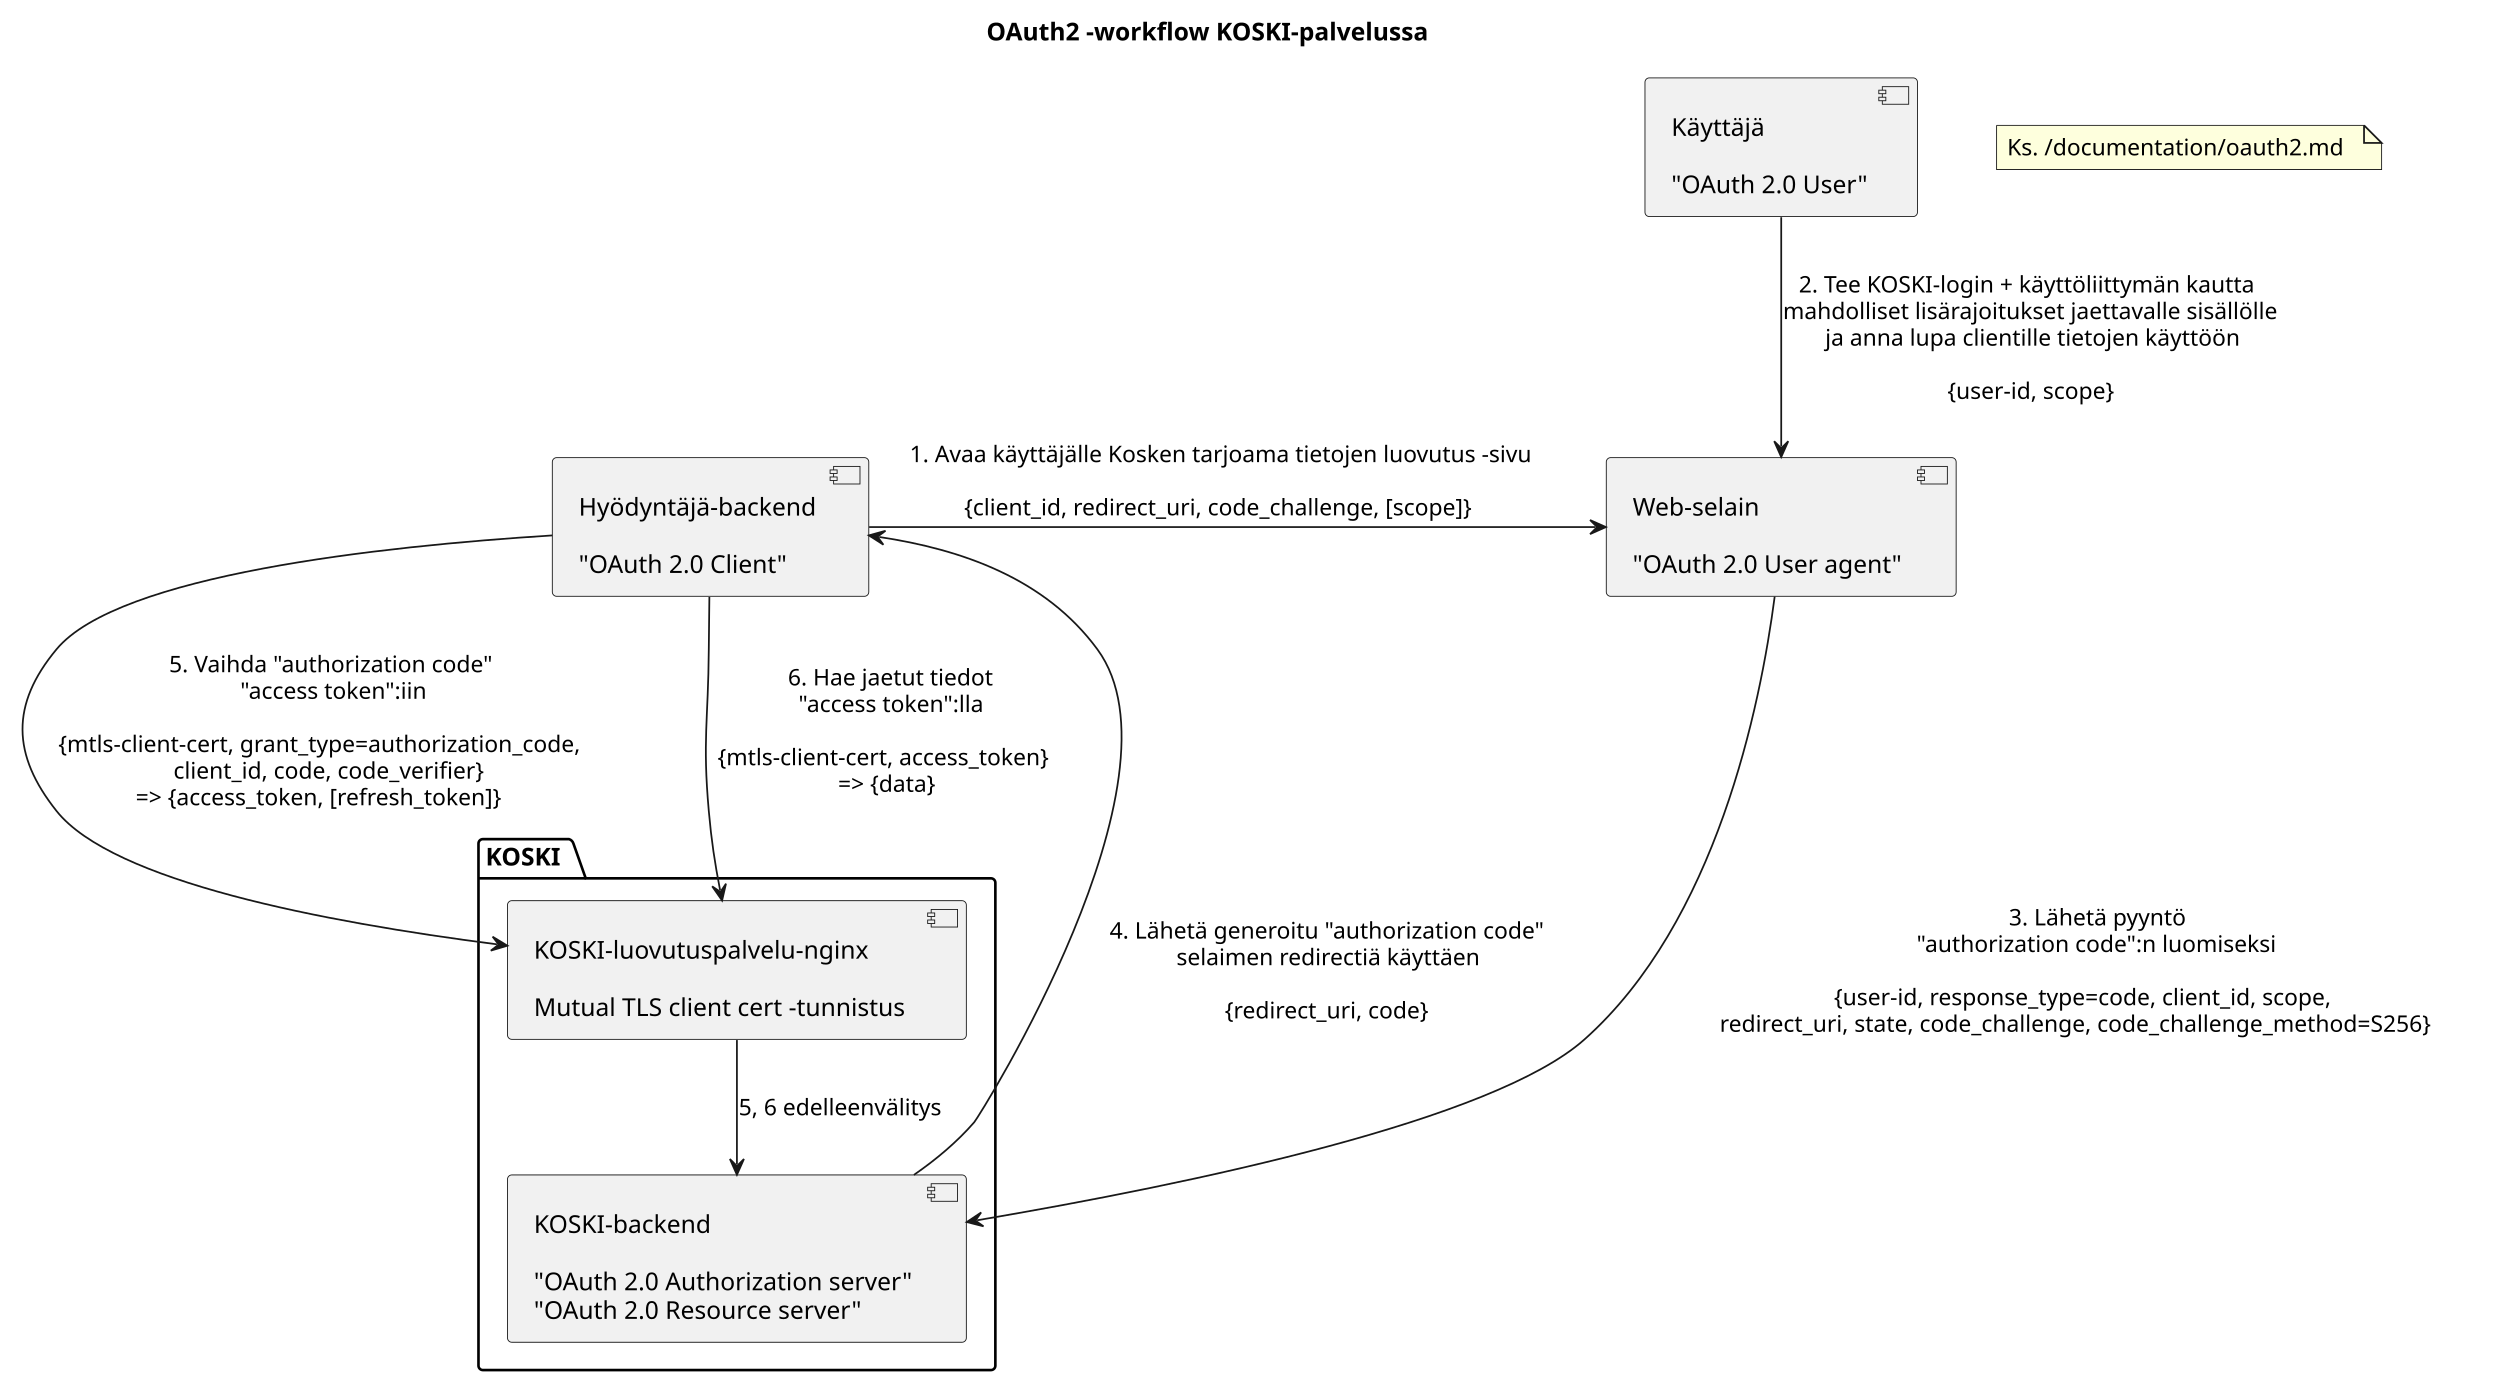
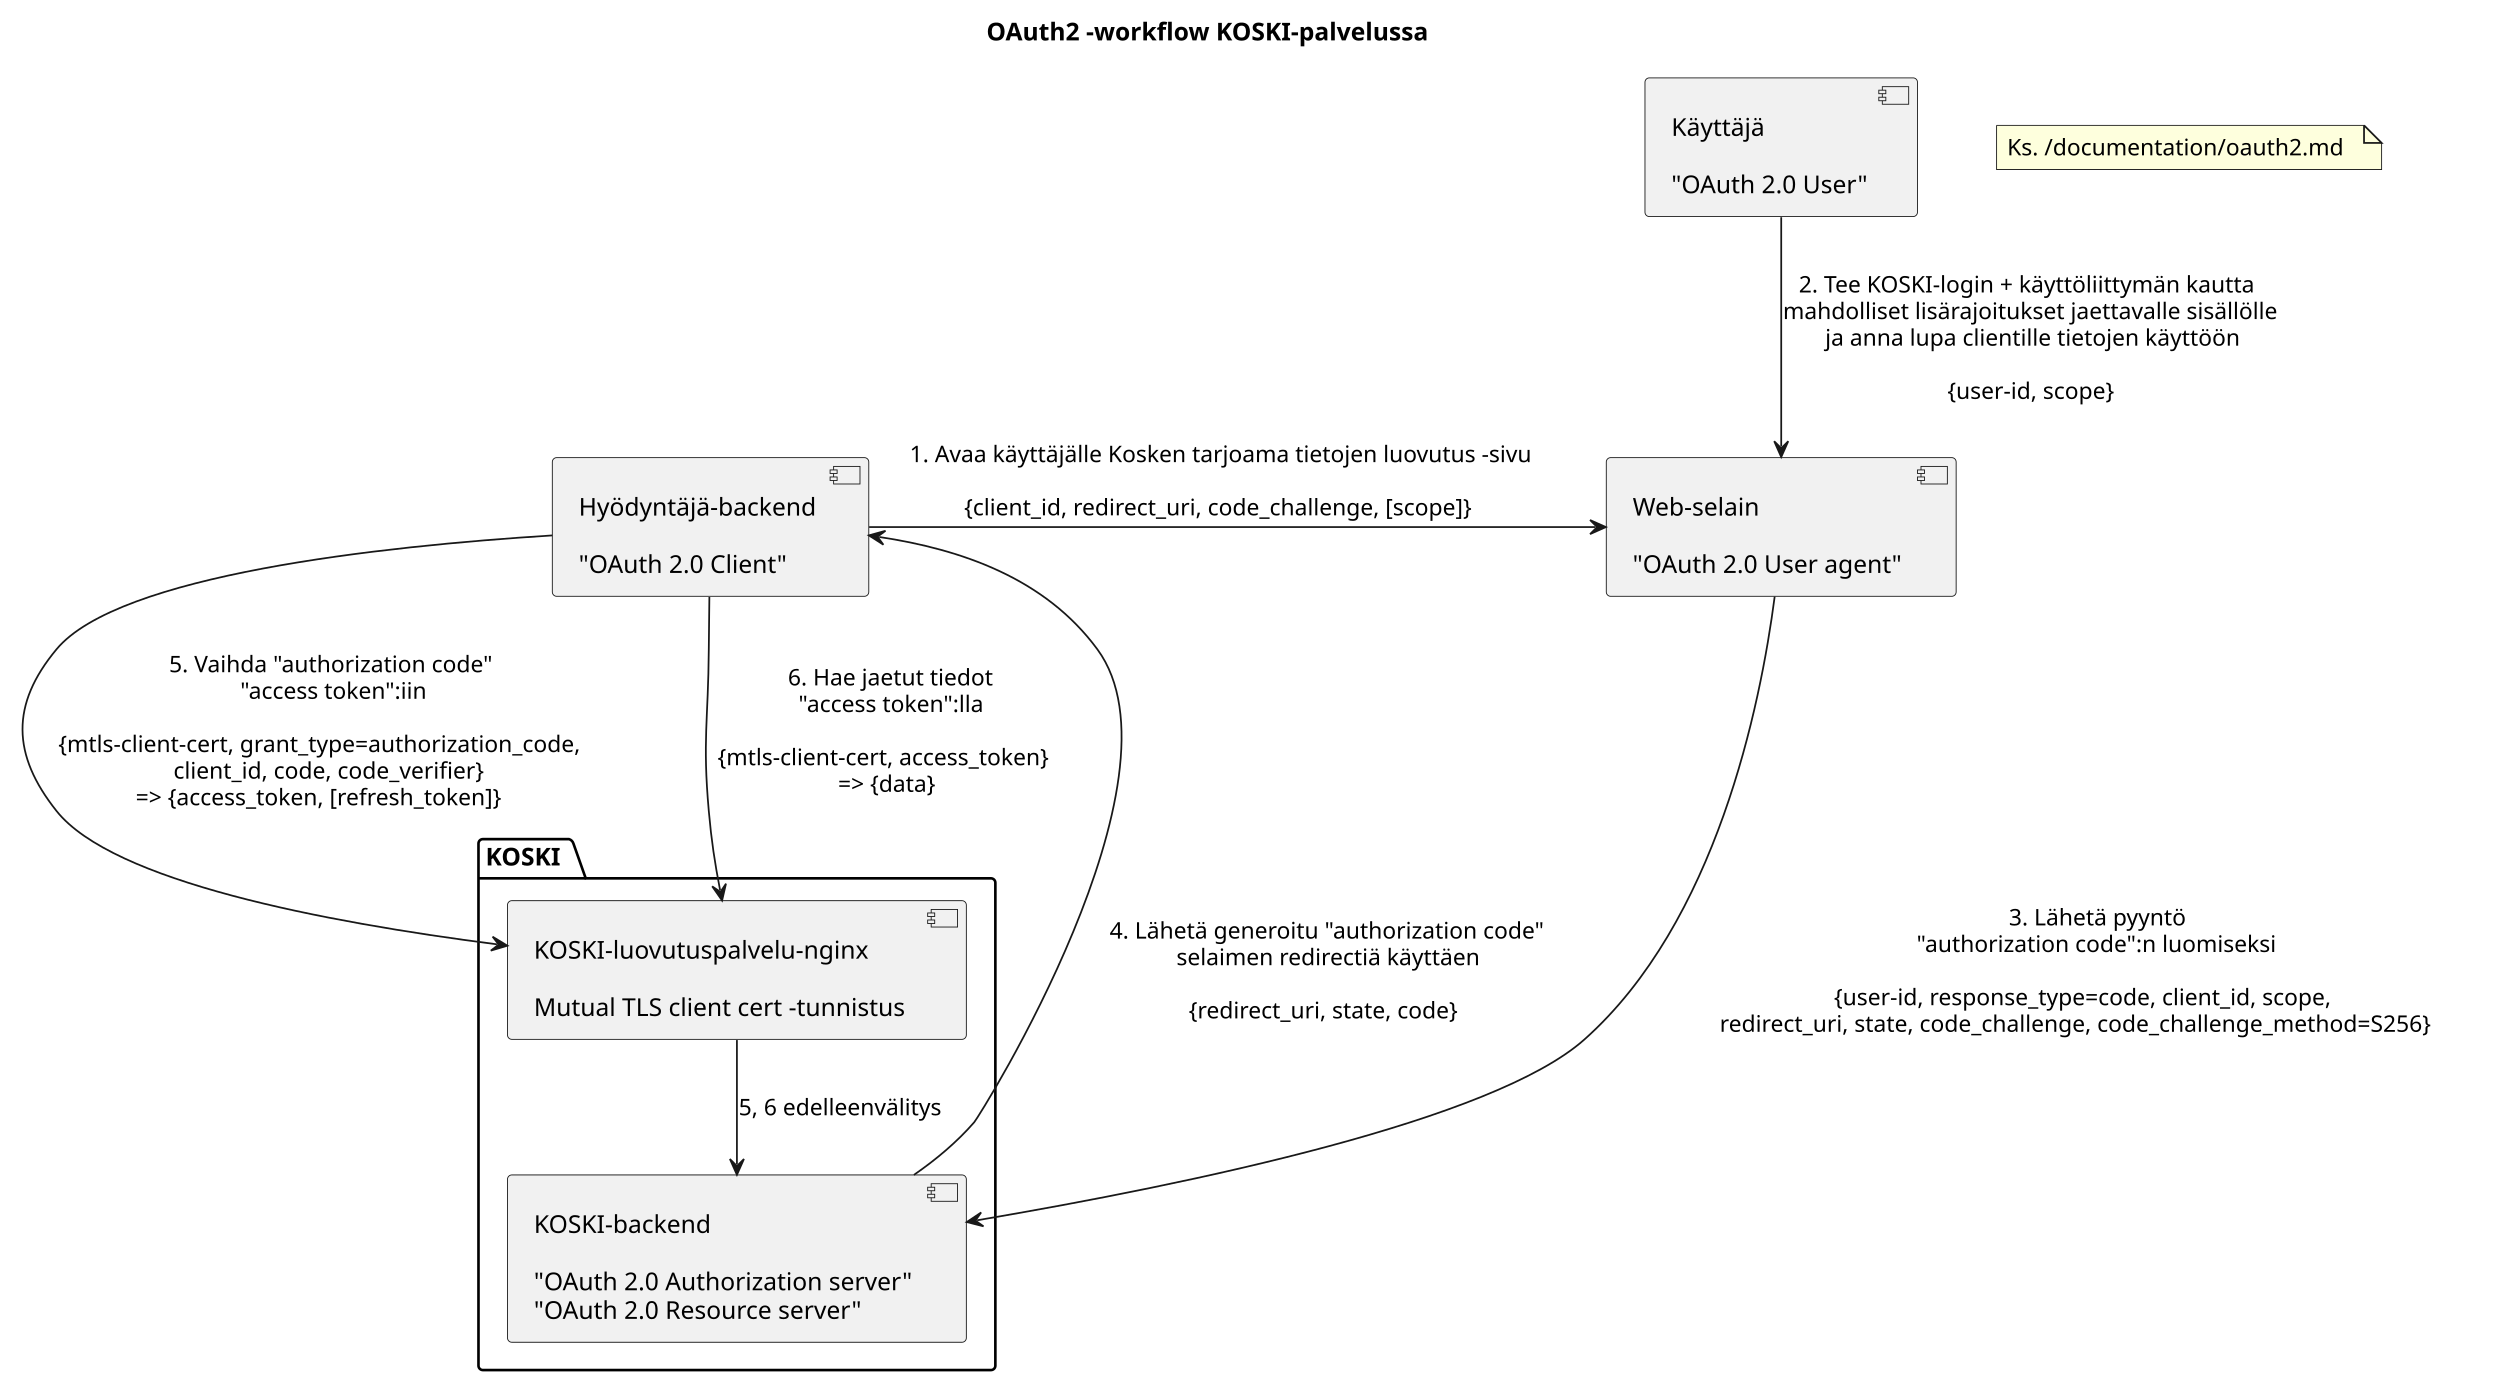
<svg xmlns="http://www.w3.org/2000/svg" contentStyleType="text/css" height="786px" preserveAspectRatio="none" style="width:1422px;height:786px;background:#FFFFFF;" version="1.1" viewBox="0 0 1422 786" width="1422px" zoomAndPan="magnify">
  <defs />
  <g>
    <text fill="#000000" font-family="sans-serif" font-size="14" font-weight="bold" lengthAdjust="spacing" textLength="286" x="561.08" y="22.995">OAuth2 -workflow KOSKI-palvelussa</text>
    <g id="cluster_KOSKI">
      <path d="M274.66,477.297 L323.66,477.297 A3.75,3.75 0 0 1 326.16,479.797 L333.16,499.594 L563.66,499.594 A2.5,2.5 0 0 1 566.16,502.094 L566.16,776.797 A2.5,2.5 0 0 1 563.66,779.297 L274.66,779.297 A2.5,2.5 0 0 1 272.16,776.797 L272.16,479.797 A2.5,2.5 0 0 1 274.66,477.297 " fill="none" style="stroke:#000000;stroke-width:1.5;" />
      <line style="stroke:#000000;stroke-width:1.5;" x1="272.16" x2="333.16" y1="499.594" y2="499.594" />
      <text fill="#000000" font-family="sans-serif" font-size="14" font-weight="bold" lengthAdjust="spacing" textLength="48" x="276.16" y="492.292">KOSKI</text>
    </g>
    <g id="elem_koski_backend">
      <rect fill="#F1F1F1" height="95.188" rx="2.5" ry="2.5" style="stroke:#181818;stroke-width:0.5;" width="261" x="288.66" y="668.297" />
      <rect fill="#F1F1F1" height="10" style="stroke:#181818;stroke-width:0.5;" width="15" x="529.66" y="673.297" />
      <rect fill="#F1F1F1" height="2" style="stroke:#181818;stroke-width:0.5;" width="4" x="527.66" y="675.297" />
      <rect fill="#F1F1F1" height="2" style="stroke:#181818;stroke-width:0.5;" width="4" x="527.66" y="679.297" />
      <text fill="#000000" font-family="sans-serif" font-size="14" lengthAdjust="spacing" textLength="106" x="303.66" y="701.292">KOSKI-backend</text>
      <text fill="#000000" font-family="sans-serif" font-size="14" lengthAdjust="spacing" textLength="4" x="303.66" y="717.589"> </text>
      <text fill="#000000" font-family="sans-serif" font-size="14" lengthAdjust="spacing" textLength="221" x="303.66" y="733.886">"OAuth 2.0 Authorization server"</text>
      <text fill="#000000" font-family="sans-serif" font-size="14" lengthAdjust="spacing" textLength="201" x="303.66" y="750.183">"OAuth 2.0  Resource server"</text>
    </g>
    <g id="elem_luovutuspalvelu">
      <rect fill="#F1F1F1" height="78.891" rx="2.5" ry="2.5" style="stroke:#181818;stroke-width:0.5;" width="261" x="288.66" y="512.297" />
      <rect fill="#F1F1F1" height="10" style="stroke:#181818;stroke-width:0.5;" width="15" x="529.66" y="517.297" />
      <rect fill="#F1F1F1" height="2" style="stroke:#181818;stroke-width:0.5;" width="4" x="527.66" y="519.297" />
      <rect fill="#F1F1F1" height="2" style="stroke:#181818;stroke-width:0.5;" width="4" x="527.66" y="523.297" />
      <text fill="#000000" font-family="sans-serif" font-size="14" lengthAdjust="spacing" textLength="195" x="303.66" y="545.292">KOSKI-luovutuspalvelu-nginx</text>
      <text fill="#000000" font-family="sans-serif" font-size="14" lengthAdjust="spacing" textLength="4" x="303.66" y="561.589"> </text>
      <text fill="#000000" font-family="sans-serif" font-size="14" lengthAdjust="spacing" textLength="221" x="303.66" y="577.886">Mutual TLS client cert -tunnistus</text>
    </g>
    <g id="elem_intro">
      <path d="M1135.66,71.297 L1135.66,96.43 L1354.66,96.43 L1354.66,81.297 L1344.66,71.297 L1135.66,71.297 " fill="#FEFFDD" style="stroke:#181818;stroke-width:0.5;" />
      <path d="M1344.66,71.297 L1344.66,81.297 L1354.66,81.297 L1344.66,71.297 " fill="#FEFFDD" style="stroke:#181818;stroke-width:1.0;" />
      <text fill="#000000" font-family="sans-serif" font-size="13" lengthAdjust="spacing" textLength="198" x="1141.66" y="88.364">Ks. /documentation/oauth2.md</text>
    </g>
    <g id="elem_user">
      <rect fill="#F1F1F1" height="78.891" rx="2.5" ry="2.5" style="stroke:#181818;stroke-width:0.5;" width="155" x="935.66" y="44.297" />
      <rect fill="#F1F1F1" height="10" style="stroke:#181818;stroke-width:0.5;" width="15" x="1070.66" y="49.297" />
      <rect fill="#F1F1F1" height="2" style="stroke:#181818;stroke-width:0.5;" width="4" x="1068.66" y="51.297" />
      <rect fill="#F1F1F1" height="2" style="stroke:#181818;stroke-width:0.5;" width="4" x="1068.66" y="55.297" />
      <text fill="#000000" font-family="sans-serif" font-size="14" lengthAdjust="spacing" textLength="53" x="950.66" y="77.292">Käyttäjä</text>
      <text fill="#000000" font-family="sans-serif" font-size="14" lengthAdjust="spacing" textLength="4" x="950.66" y="93.589"> </text>
      <text fill="#000000" font-family="sans-serif" font-size="14" lengthAdjust="spacing" textLength="115" x="950.66" y="109.886">"OAuth 2.0 User"</text>
    </g>
    <g id="elem_user_agent">
      <rect fill="#F1F1F1" height="78.891" rx="2.5" ry="2.5" style="stroke:#181818;stroke-width:0.5;" width="199" x="913.66" y="260.297" />
      <rect fill="#F1F1F1" height="10" style="stroke:#181818;stroke-width:0.5;" width="15" x="1092.66" y="265.297" />
      <rect fill="#F1F1F1" height="2" style="stroke:#181818;stroke-width:0.5;" width="4" x="1090.66" y="267.297" />
      <rect fill="#F1F1F1" height="2" style="stroke:#181818;stroke-width:0.5;" width="4" x="1090.66" y="271.297" />
      <text fill="#000000" font-family="sans-serif" font-size="14" lengthAdjust="spacing" textLength="76" x="928.66" y="293.292">Web-selain</text>
      <text fill="#000000" font-family="sans-serif" font-size="14" lengthAdjust="spacing" textLength="4" x="928.66" y="309.589"> </text>
      <text fill="#000000" font-family="sans-serif" font-size="14" lengthAdjust="spacing" textLength="159" x="928.66" y="325.886">"OAuth 2.0 User agent"</text>
    </g>
    <g id="elem_client">
      <rect fill="#F1F1F1" height="78.891" rx="2.5" ry="2.5" style="stroke:#181818;stroke-width:0.5;" width="180" x="314.16" y="260.297" />
      <rect fill="#F1F1F1" height="10" style="stroke:#181818;stroke-width:0.5;" width="15" x="474.16" y="265.297" />
      <rect fill="#F1F1F1" height="2" style="stroke:#181818;stroke-width:0.5;" width="4" x="472.16" y="267.297" />
      <rect fill="#F1F1F1" height="2" style="stroke:#181818;stroke-width:0.5;" width="4" x="472.16" y="271.297" />
      <text fill="#000000" font-family="sans-serif" font-size="14" lengthAdjust="spacing" textLength="140" x="329.16" y="293.292">Hyödyntäjä-backend</text>
      <text fill="#000000" font-family="sans-serif" font-size="14" lengthAdjust="spacing" textLength="4" x="329.16" y="309.589"> </text>
      <text fill="#000000" font-family="sans-serif" font-size="14" lengthAdjust="spacing" textLength="122" x="329.16" y="325.886">"OAuth 2.0 Client"</text>
    </g>
    <g id="link_luovutuspalvelu_koski_backend">
      <path codeLine="42" d="M419.16,591.597 C419.16,614.627 419.16,637.967 419.16,662.237 " fill="none" id="luovutuspalvelu-to-koski_backend" style="stroke:#181818;stroke-width:1.0;" />
      <polygon fill="#181818" points="419.16,668.237,423.16,659.237,419.16,663.237,415.16,659.237,419.16,668.237" style="stroke:#181818;stroke-width:1.0;" />
      <text fill="#000000" font-family="sans-serif" font-size="13" lengthAdjust="spacing" textLength="122" x="420.16" y="634.364">5, 6 edelleenvälitys</text>
    </g>
    <g id="link_client_user_agent">
      <path codeLine="44" d="M494.35,299.797 C606.43,299.797 791.08,299.797 907.42,299.797 " fill="none" id="client-to-user_agent" style="stroke:#181818;stroke-width:1.0;" />
      <polygon fill="#181818" points="913.42,299.797,904.42,295.797,908.42,299.797,904.42,303.797,913.42,299.797" style="stroke:#181818;stroke-width:1.0;" />
      <text fill="#000000" font-family="sans-serif" font-size="13" lengthAdjust="spacing" textLength="373" x="517.41" y="262.864">1. Avaa käyttäjälle Kosken tarjoama tietojen luovutus -sivu</text>
      <text fill="#000000" font-family="sans-serif" font-size="13" lengthAdjust="spacing" textLength="4" x="701.91" y="277.997"> </text>
      <text fill="#000000" font-family="sans-serif" font-size="13" lengthAdjust="spacing" textLength="311" x="548.41" y="293.129">{client_id, redirect_uri, code_challenge, [scope]}</text>
    </g>
    <g id="link_user_user_agent">
      <path codeLine="45" d="M1013.16,123.547 C1013.16,162.217 1013.16,215.277 1013.16,253.967 " fill="none" id="user-to-user_agent" style="stroke:#181818;stroke-width:1.0;" />
      <polygon fill="#181818" points="1013.16,259.967,1017.16,250.967,1013.16,254.967,1009.16,250.967,1013.16,259.967" style="stroke:#181818;stroke-width:1.0;" />
      <text fill="#000000" font-family="sans-serif" font-size="13" lengthAdjust="spacing" textLength="275" x="1023.16" y="166.364">2. Tee KOSKI-login + käyttöliittymän kautta</text>
      <text fill="#000000" font-family="sans-serif" font-size="13" lengthAdjust="spacing" textLength="293" x="1014.16" y="181.497">mahdolliset lisärajoitukset jaettavalle sisällölle</text>
      <text fill="#000000" font-family="sans-serif" font-size="13" lengthAdjust="spacing" textLength="245" x="1038.16" y="196.629">ja anna lupa clientille tietojen käyttöön</text>
      <text fill="#000000" font-family="sans-serif" font-size="13" lengthAdjust="spacing" textLength="4" x="1158.66" y="211.762"> </text>
      <text fill="#000000" font-family="sans-serif" font-size="13" lengthAdjust="spacing" textLength="106" x="1107.66" y="226.895">{user-id, scope}</text>
    </g>
    <g id="link_user_agent_koski_backend">
      <path codeLine="46" d="M1009.44,339.347 C1001.3,401.737 976.19,524.577 901.16,591.297 C849.52,637.217 680.065,672.972 555.795,694.092 " fill="none" id="user_agent-to-koski_backend" style="stroke:#181818;stroke-width:1.0;" />
      <polygon fill="#181818" points="549.88,695.097,559.423,697.532,554.809,694.259,558.083,689.645,549.88,695.097" style="stroke:#181818;stroke-width:1.0;" />
      <text fill="#000000" font-family="sans-serif" font-size="13" lengthAdjust="spacing" textLength="107" x="1142.66" y="526.364">3. Lähetä pyyntö</text>
      <text fill="#000000" font-family="sans-serif" font-size="13" lengthAdjust="spacing" textLength="212" x="1090.16" y="541.497">"authorization code":n luomiseksi</text>
      <text fill="#000000" font-family="sans-serif" font-size="13" lengthAdjust="spacing" textLength="4" x="1194.16" y="556.629"> </text>
      <text fill="#000000" font-family="sans-serif" font-size="13" lengthAdjust="spacing" textLength="306" x="1043.16" y="571.762">{user-id, response_type=code, client_id, scope,</text>
      <text fill="#000000" font-family="sans-serif" font-size="13" lengthAdjust="spacing" textLength="436" x="978.16" y="586.895">redirect_uri, state, code_challenge, code_challenge_method=S256}</text>
    </g>
    <g id="link_koski_backend_client">
      <path codeLine="47" d="M519.82,668.287 C532.44,659.567 544.35,649.577 554.16,638.297 C557.16,634.847 677.99,442.437 624.16,369.297 C594.4,328.867 546.882,312.505 500.112,305.425 " fill="none" id="koski_backend-to-client" style="stroke:#181818;stroke-width:1.0;" />
      <polygon fill="#181818" points="494.18,304.527,502.48,309.829,499.124,305.275,503.677,301.919,494.18,304.527" style="stroke:#181818;stroke-width:1.0;" />
      <text fill="#000000" font-family="sans-serif" font-size="13" lengthAdjust="spacing" textLength="258" x="631.16" y="533.864">4. Lähetä generoitu "authorization code"</text>
      <text fill="#000000" font-family="sans-serif" font-size="13" lengthAdjust="spacing" textLength="182" x="669.16" y="548.997">selaimen redirectiä käyttäen</text>
      <text fill="#000000" font-family="sans-serif" font-size="13" lengthAdjust="spacing" textLength="4" x="758.16" y="564.129"> </text>
-       <text fill="#000000" font-family="sans-serif" font-size="13" lengthAdjust="spacing" textLength="127" x="696.66" y="579.262">{redirect_uri, code}</text>
+       <text fill="#000000" font-family="sans-serif" font-size="13" lengthAdjust="spacing" textLength="168" x="676.16" y="579.262">{redirect_uri, state, code}</text>
    </g>
    <g id="link_client_luovutuspalvelu">
      <path codeLine="48" d="M314.14,304.547 C215.75,310.747 67.35,327.037 32.16,369.297 C6,400.717 6.71,429.297 32.16,461.297 C64.03,501.377 183.189,524.309 282.659,537.139 " fill="none" id="client-to-luovutuspalvelu" style="stroke:#181818;stroke-width:1.0;" />
      <polygon fill="#181818" points="288.61,537.907,280.196,532.788,283.651,537.267,279.172,540.723,288.61,537.907" style="stroke:#181818;stroke-width:1.0;" />
      <text fill="#000000" font-family="sans-serif" font-size="13" lengthAdjust="spacing" textLength="193" x="96.16" y="382.364">5. Vaihda "authorization code"</text>
      <text fill="#000000" font-family="sans-serif" font-size="13" lengthAdjust="spacing" textLength="112" x="136.66" y="397.497">"access token":iin</text>
      <text fill="#000000" font-family="sans-serif" font-size="13" lengthAdjust="spacing" textLength="4" x="190.66" y="412.629"> </text>
      <text fill="#000000" font-family="sans-serif" font-size="13" lengthAdjust="spacing" textLength="319" x="33.16" y="427.762">{mtls-client-cert, grant_type=authorization_code,</text>
      <text fill="#000000" font-family="sans-serif" font-size="13" lengthAdjust="spacing" textLength="188" x="98.66" y="442.895">client_id, code, code_verifier}</text>
      <text fill="#000000" font-family="sans-serif" font-size="13" lengthAdjust="spacing" textLength="235" x="77.16" y="458.028">=&gt; {access_token, [refresh_token]}</text>
    </g>
    <g id="link_client_luovutuspalvelu">
      <path codeLine="49" d="M403.49,339.557 C403.36,349.267 403.23,359.667 403.16,369.297 C402.86,410.187 399.55,420.567 403.16,461.297 C404.65,478.117 406.554,490.625 409.584,506.336 " fill="none" id="client-to-luovutuspalvelu-1" style="stroke:#181818;stroke-width:1.0;" />
      <polygon fill="#181818" points="410.72,512.227,412.943,502.632,409.773,507.317,405.088,504.147,410.72,512.227" style="stroke:#181818;stroke-width:1.0;" />
      <text fill="#000000" font-family="sans-serif" font-size="13" lengthAdjust="spacing" textLength="124" x="448.16" y="389.864">6. Hae jaetut tiedot</text>
      <text fill="#000000" font-family="sans-serif" font-size="13" lengthAdjust="spacing" textLength="112" x="454.16" y="404.997">"access token":lla</text>
      <text fill="#000000" font-family="sans-serif" font-size="13" lengthAdjust="spacing" textLength="4" x="508.16" y="420.129"> </text>
      <text fill="#000000" font-family="sans-serif" font-size="13" lengthAdjust="spacing" textLength="208" x="408.16" y="435.262">{mtls-client-cert, access_token}</text>
      <text fill="#000000" font-family="sans-serif" font-size="13" lengthAdjust="spacing" textLength="71" x="476.66" y="450.395">=&gt; {data}</text>
    </g>
  </g>
</svg>
